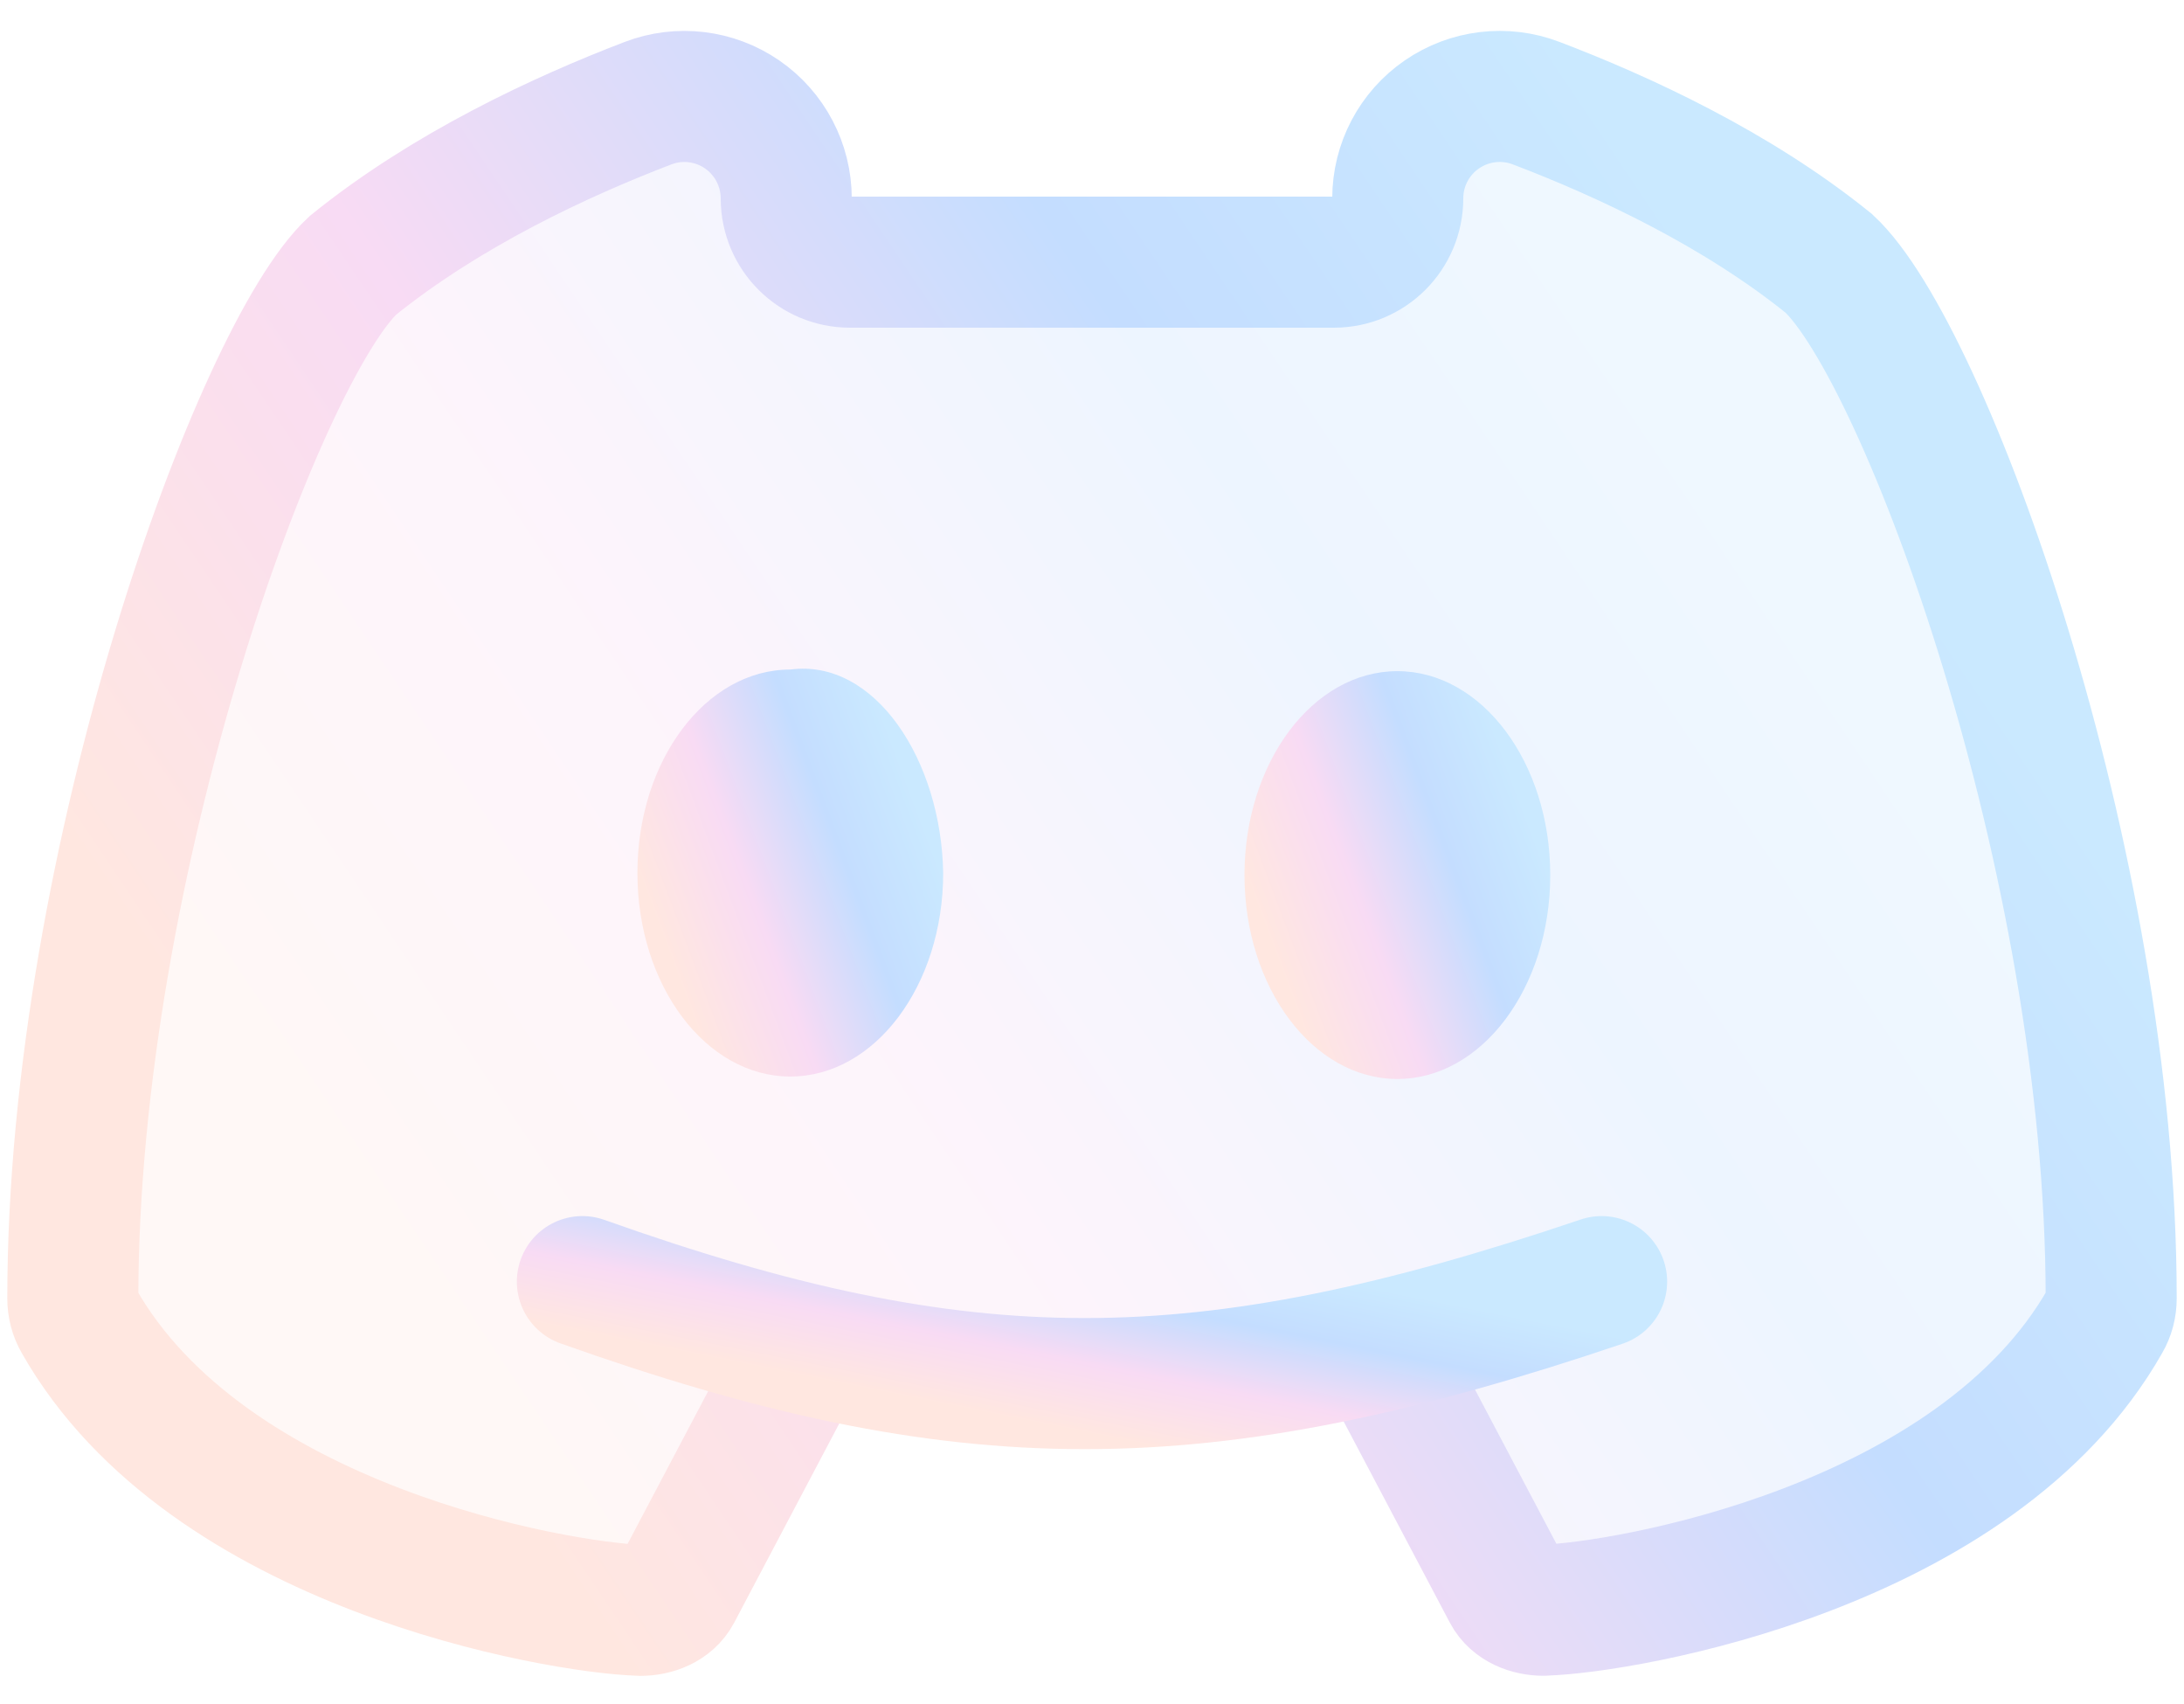
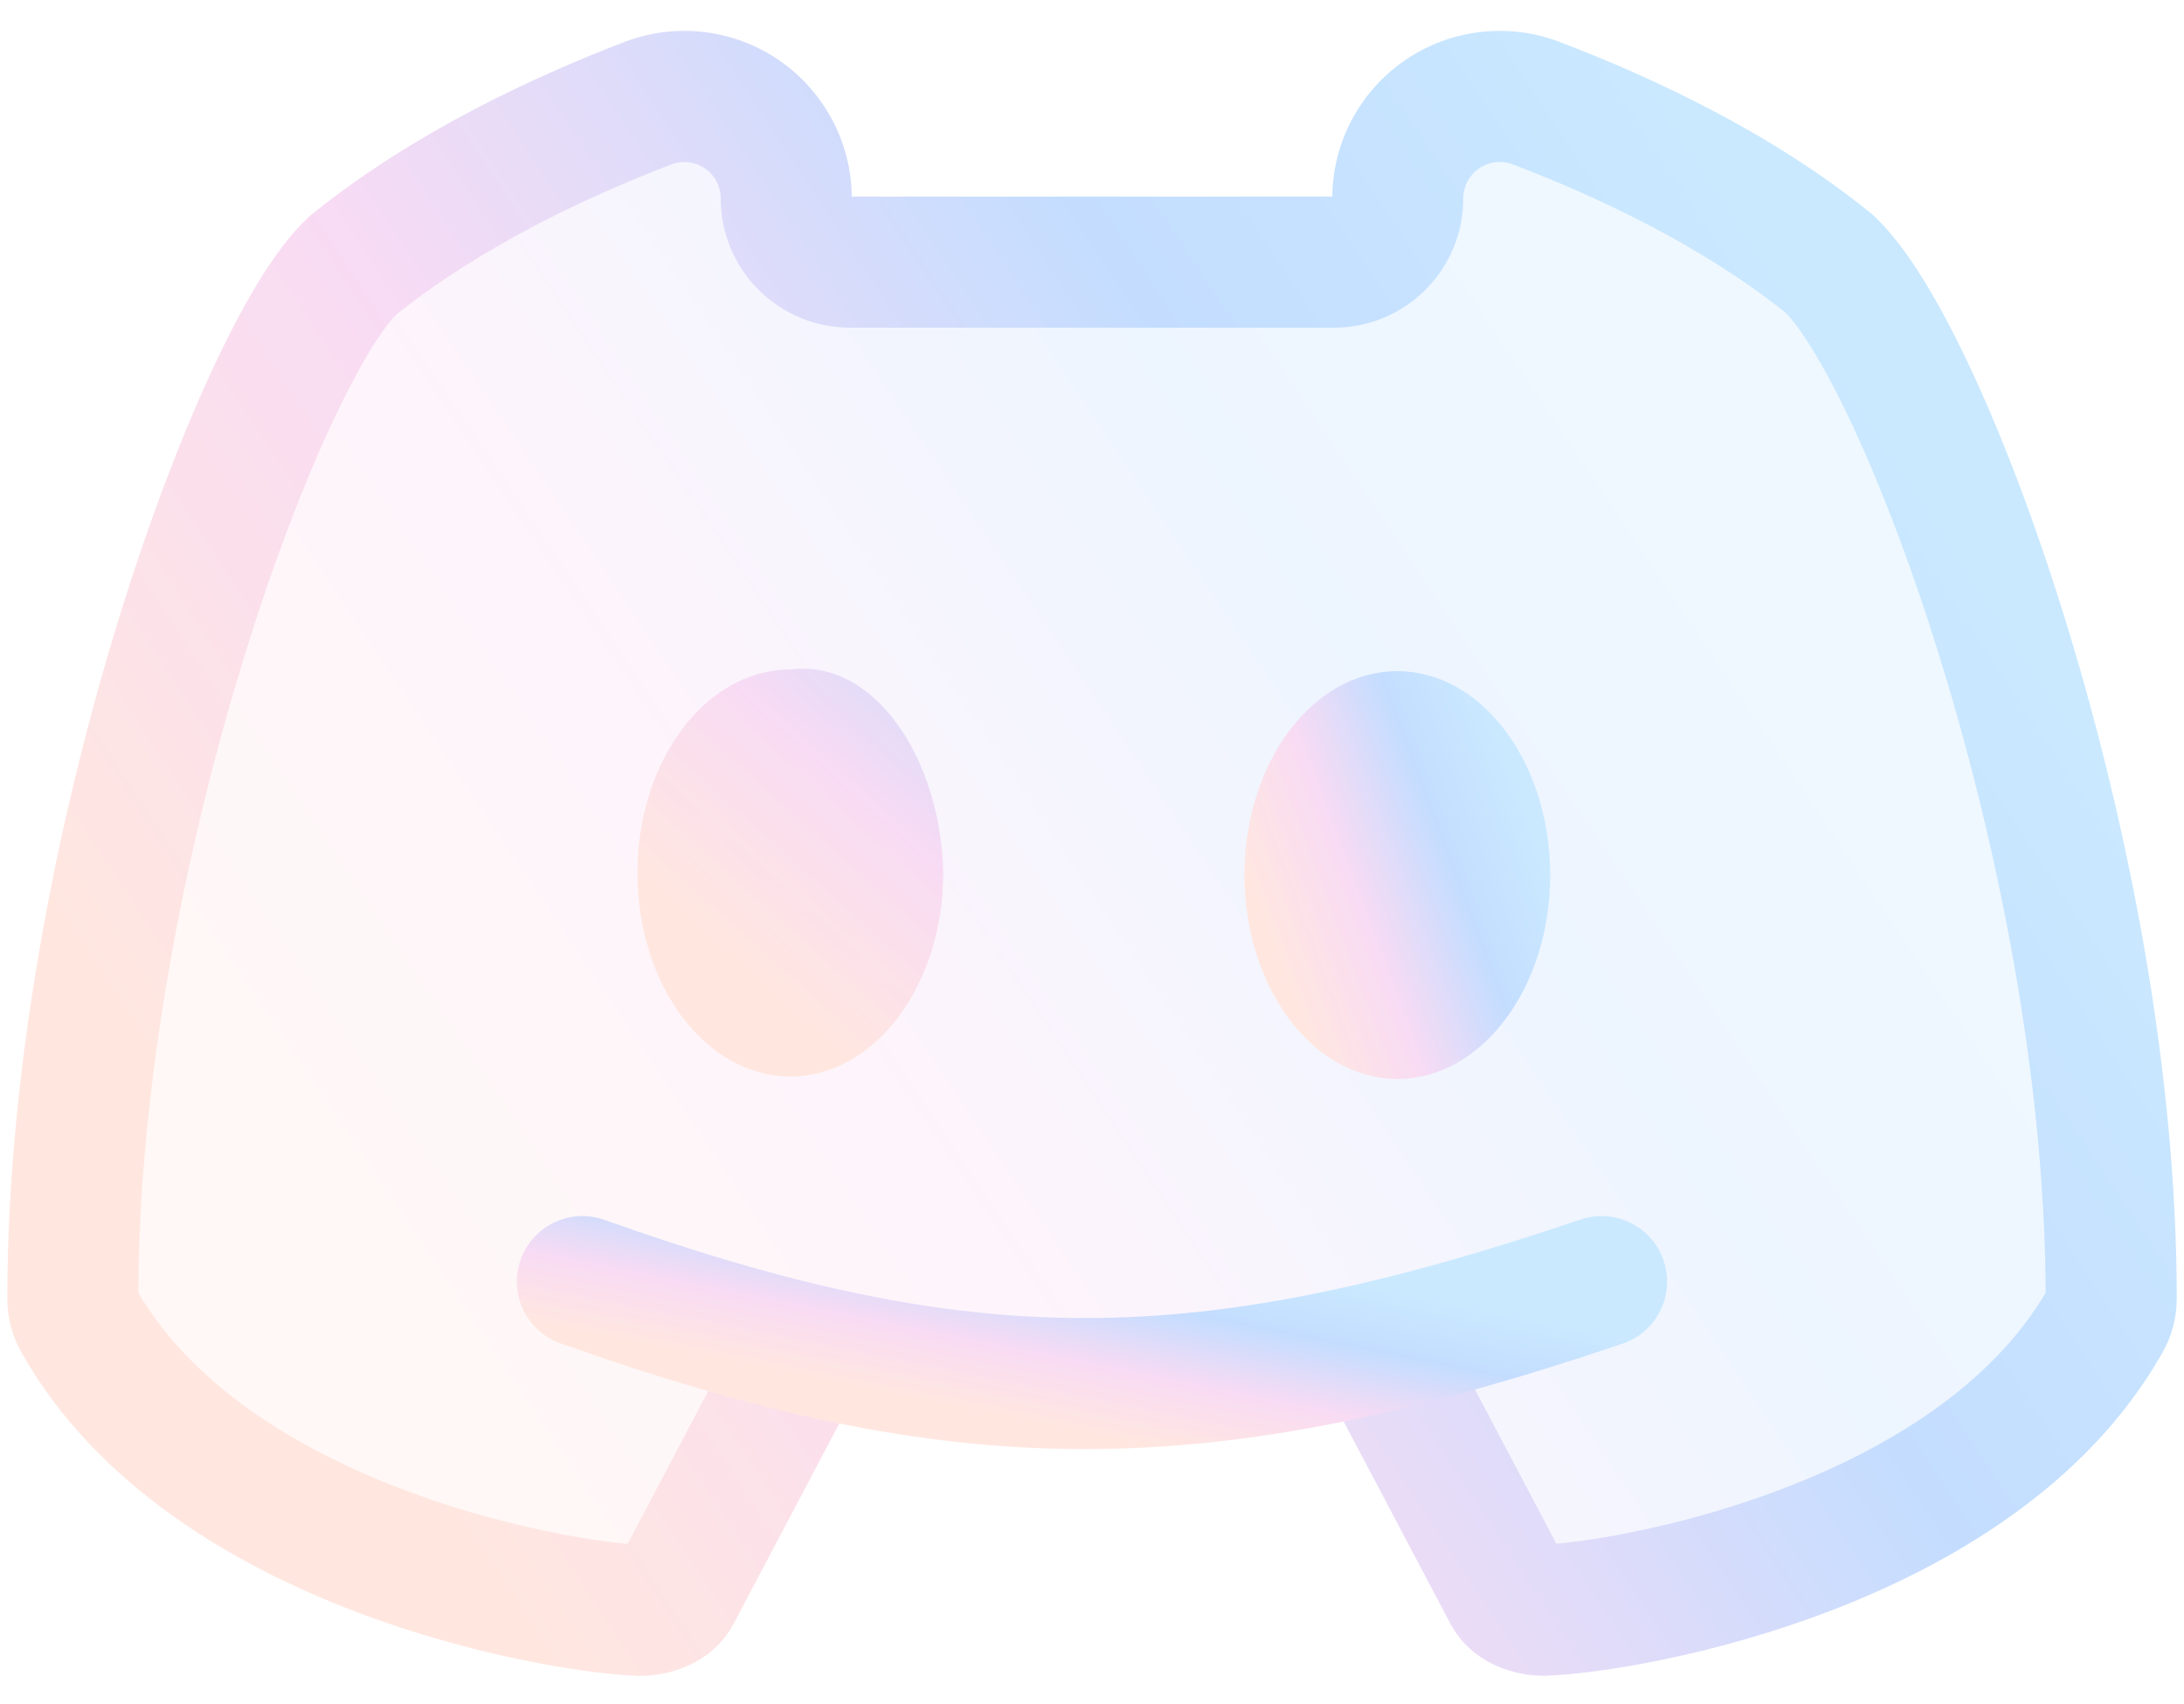
- <svg xmlns="http://www.w3.org/2000/svg" width="50" height="39" viewBox="0 0 50 39" fill="none">
-   <path opacity="0.3" d="M32 31.667L34.518 36.436C34.669 36.725 35.015 36.854 35.337 36.854C35.348 36.854 35.358 36.854 35.369 36.851C37.203 36.793 45.251 35.428 48.2 30.22C48.289 30.068 48.333 29.896 48.333 29.716C48.333 19.673 44.061 8.058 41.868 6.028C39.761 4.325 37.166 3.121 35.166 2.36C34.45 2.087 33.643 2.183 33.01 2.619C32.378 3.053 32 3.772 32 4.539C32 5.347 31.347 6 30.539 6C26.871 6 23.129 6 19.458 6C18.653 6 18 5.347 18 4.542C18 3.774 17.622 3.055 16.99 2.619C16.357 2.183 15.55 2.087 14.834 2.362C12.827 3.13 10.218 4.346 8.081 6.072C5.939 8.058 1.667 19.676 1.667 29.718C1.667 29.896 1.711 30.068 1.8 30.222C4.751 35.433 12.799 36.795 14.631 36.854C14.642 36.856 14.652 36.856 14.663 36.856C14.988 36.856 15.331 36.725 15.482 36.438L18 31.667H32Z" fill="url(#paint0_linear_25_620)" />
-   <path d="M32 31.667L34.518 36.436C34.669 36.725 35.015 36.854 35.337 36.854C35.348 36.854 35.358 36.854 35.369 36.851C37.203 36.793 45.251 35.428 48.2 30.22C48.289 30.068 48.333 29.896 48.333 29.716C48.333 19.673 44.061 8.058 41.868 6.028C39.761 4.325 37.166 3.121 35.166 2.36C34.45 2.087 33.643 2.183 33.01 2.619C32.378 3.053 32 3.772 32 4.539C32 5.347 31.347 6 30.539 6C26.871 6 23.129 6 19.458 6C18.653 6 18 5.347 18 4.542C18 3.774 17.622 3.055 16.99 2.619C16.357 2.183 15.55 2.087 14.834 2.362C12.827 3.13 10.218 4.346 8.081 6.072C5.939 8.058 1.667 19.676 1.667 29.718C1.667 29.896 1.711 30.068 1.8 30.222C4.751 35.433 12.799 36.795 14.631 36.854C14.642 36.856 14.652 36.856 14.663 36.856C14.988 36.856 15.331 36.725 15.482 36.438L18 31.667" stroke="url(#paint1_linear_25_620)" stroke-width="3" stroke-miterlimit="10" />
-   <path d="M18.093 24.639C16.159 24.639 14.593 22.555 14.593 19.981C14.593 17.408 16.159 15.324 18.093 15.324C20.035 15.067 21.551 17.408 21.593 19.981C21.593 22.555 20.028 24.639 18.093 24.639Z" fill="url(#paint2_linear_25_620)" />
-   <path d="M31.991 24.695C33.924 24.695 35.491 22.605 35.491 20.028C35.491 17.451 33.924 15.361 31.991 15.361C30.058 15.361 28.491 17.451 28.491 20.028C28.491 22.605 30.058 24.695 31.991 24.695Z" fill="url(#paint3_linear_25_620)" />
-   <path d="M13.333 29.333C22.09 32.446 27.469 32.444 36.667 29.333" stroke="url(#paint4_linear_25_620)" stroke-width="3" stroke-miterlimit="10" stroke-linecap="round" />
-   <defs>
-     <linearGradient id="paint0_linear_25_620" x1="1.667" y1="19.532" x2="33.787" y2="-2.084" gradientUnits="userSpaceOnUse">
-       <stop stop-color="#FFE7E0" />
-       <stop offset="0.344" stop-color="#F8DBF4" />
-       <stop offset="0.688" stop-color="#C4DDFF" />
-       <stop offset="1" stop-color="#CAE9FF" />
-     </linearGradient>
-     <linearGradient id="paint1_linear_25_620" x1="1.667" y1="19.532" x2="33.787" y2="-2.084" gradientUnits="userSpaceOnUse">
-       <stop stop-color="#FFE7E0" />
-       <stop offset="0.344" stop-color="#F8DBF4" />
-       <stop offset="0.688" stop-color="#C4DDFF" />
-       <stop offset="1" stop-color="#CAE9FF" />
-     </linearGradient>
-     <linearGradient id="paint2_linear_25_620" x1="14.593" y1="19.972" x2="20.731" y2="17.672" gradientUnits="userSpaceOnUse">
-       <stop stop-color="#FFE7E0" />
-       <stop offset="0.344" stop-color="#F8DBF4" />
-       <stop offset="0.688" stop-color="#C4DDFF" />
-       <stop offset="1" stop-color="#CAE9FF" />
-     </linearGradient>
-     <linearGradient id="paint3_linear_25_620" x1="28.491" y1="20.028" x2="34.629" y2="17.728" gradientUnits="userSpaceOnUse">
-       <stop stop-color="#FFE7E0" />
-       <stop offset="0.344" stop-color="#F8DBF4" />
-       <stop offset="0.688" stop-color="#C4DDFF" />
-       <stop offset="1" stop-color="#CAE9FF" />
-     </linearGradient>
-     <linearGradient id="paint4_linear_25_620" x1="13.333" y1="30.5" x2="14.232" y2="26.01" gradientUnits="userSpaceOnUse">
-       <stop stop-color="#FFE7E0" />
-       <stop offset="0.344" stop-color="#F8DBF4" />
-       <stop offset="0.688" stop-color="#C4DDFF" />
-       <stop offset="1" stop-color="#CAE9FF" />
-     </linearGradient>
-   </defs>
+ <svg xmlns="http://www.w3.org/2000/svg" xmlns:xlink="http://www.w3.org/1999/xlink" fill="none" height="39" viewBox="0 0 50 39" width="50">
+   <linearGradient id="a">
+     <stop offset="0" stop-color="#ffe7e0" />
+     <stop offset=".344" stop-color="#f8dbf4" />
+     <stop offset=".688" stop-color="#c4ddff" />
+     <stop offset="1" stop-color="#cae9ff" />
+   </linearGradient>
+   <linearGradient id="b" gradientUnits="userSpaceOnUse" x1="1.667" x2="33.787" xlink:href="#a" y1="19.532" y2="-2.084" />
+   <linearGradient id="c" gradientUnits="userSpaceOnUse" x1="14.593" x2="23.937" xlink:href="#a" y1="20" y2="9.61" />
+   <linearGradient id="d" gradientUnits="userSpaceOnUse" x1="28.491" x2="34.629" xlink:href="#a" y1="20.028" y2="17.728" />
+   <linearGradient id="e" gradientUnits="userSpaceOnUse" x1=".167" x2="34.79" xlink:href="#a" y1="19.532" y2="-3.291" />
+   <linearGradient id="f" gradientUnits="userSpaceOnUse" x1="13.333" x2="14.232" xlink:href="#a" y1="30.5" y2="26.01" />
+   <clipPath id="g">
+     <path d="m0 0h50v39h-50z" />
+   </clipPath>
+   <g clip-path="url(#g)">
+     <path d="m32 31.667 2.518 4.77c.152.288.497.417.819.417.012 0 .02 0 .033-.003 1.834-.058 9.881-1.423 12.83-6.63.089-.153.135-.328.134-.505 0-10.043-4.273-21.658-6.466-23.688-2.107-1.703-4.702-2.907-6.701-3.668-.353-.135-.734-.182-1.11-.137-.376.045-.735.18-1.046.395-.312.215-.566.502-.743.836-.176.335-.268.708-.268 1.086 0 .387-.154.759-.428 1.032-.274.274-.645.428-1.032.428h-11.081c-.387 0-.758-.154-1.031-.427s-.427-.644-.428-1.031c0-.768-.378-1.487-1.01-1.923-.311-.215-.67-.351-1.046-.395-.376-.045-.757.003-1.11.138-2.007.768-4.615 1.984-6.753 3.71-2.141 1.986-6.414 13.604-6.414 23.646-.001.177.045.351.133.504 2.951 5.21 11 6.573 12.83 6.632.011.002.023.003.034.002.324 0 .667-.13.819-.418l2.517-4.771z" fill="url(#b)" opacity=".3" />
+     <path d="m18.093 24.639c-1.934 0-3.5-2.084-3.5-4.658 0-2.573 1.566-4.657 3.5-4.657 1.942-.257 3.458 2.084 3.5 4.657 0 2.574-1.565 4.658-3.5 4.658z" fill="url(#c)" />
+     <path d="m31.99 24.695c1.934 0 3.5-2.09 3.5-4.667s-1.566-4.667-3.5-4.667-3.5 2.09-3.5 4.667 1.568 4.667 3.5 4.667z" fill="url(#d)" />
+     <g clip-rule="evenodd" fill-rule="evenodd">
+       <path d="m32.16 1.383c.511-.352 1.101-.575 1.718-.649.617-.074 1.242.003 1.822.224 2.065.786 4.827 2.057 7.11 3.904l.04.031.037.034c.785.727 1.566 2.079 2.278 3.616.743 1.606 1.506 3.629 2.193 5.888 1.371 4.508 2.476 10.074 2.476 15.285.001.439-.114.87-.332 1.25-1.728 3.045-4.86 4.853-7.599 5.902-2.714 1.039-5.308 1.435-6.431 1.48-.074.007-.125.006-.134.006-.612 0-1.633-.239-2.148-1.22l-2.517-4.767 2.654-1.4 2.304 4.365c.956-.084 3.016-.43 5.2-1.266 2.436-.933 4.763-2.377 6.002-4.478-.018-4.796-1.043-10.004-2.345-14.284-.655-2.154-1.371-4.043-2.046-5.5-.684-1.478-1.246-2.332-1.563-2.646-1.923-1.542-4.327-2.666-6.246-3.396-.126-.048-.262-.065-.396-.049-.134.016-.262.064-.374.141l-.004.002c-.111.076-.201.178-.264.297-.062.119-.095.251-.095.386 0.0.389-.076.774-.225 1.133s-.367.686-.642.961-.601.493-.96.642c-.359.149-.744.225-1.133.225h-11.081c-.785 0-1.537-.312-2.092-.866-.555-.555-.867-1.307-.867-2.092-0-.135-.033-.269-.096-.389-.063-.12-.154-.223-.266-.299-.111-.076-.238-.124-.372-.14-.133-.016-.269.001-.394.049h-.002c-1.925.737-4.345 1.873-6.3 3.438-.303.303-.855 1.146-1.532 2.619-.668 1.451-1.38 3.337-2.032 5.49-1.296 4.275-2.321 9.484-2.339 14.28 1.24 2.103 3.567 3.546 6.005 4.48 2.182.835 4.242 1.18 5.197 1.265l2.304-4.368 2.654 1.4-2.518 4.772c-.513.97-1.521 1.217-2.145 1.217h-.002c-.009 0-.06 0-.135-.005-1.124-.046-3.716-.442-6.428-1.48-2.74-1.05-5.874-2.858-7.602-5.905-.217-.38-.331-.81-.33-1.248 0-5.21 1.104-10.777 2.468-15.279.684-2.256 1.442-4.274 2.177-5.873.703-1.528 1.475-2.876 2.25-3.594l.037-.034.04-.032c2.311-1.869 5.085-3.151 7.158-3.946.581-.223 1.207-.3 1.825-.226.618.074 1.208.297 1.72.65.506.349.92.814 1.209 1.356.289.542.443 1.146.45 1.76h11c.006-.615.16-1.219.449-1.761.289-.543.704-1.008 1.211-1.356z" fill="url(#e)" />
+       <path d="m11.92 28.83c.133-.375.41-.681.769-.852.359-.171.772-.192 1.147-.058 4.287 1.524 7.642 2.247 10.998 2.247 3.362 0 6.833-.726 11.352-2.255.377-.127.789-.1 1.145.076.357.176.628.487.756.864.127.377.1.789-.076 1.145s-.487.629-.864.756c-4.678 1.582-8.496 2.413-12.312 2.413-3.821 0-7.534-.832-12.004-2.42-.186-.066-.356-.168-.503-.3-.146-.132-.265-.291-.35-.469s-.133-.371-.143-.568c-.01-.197.019-.395.085-.58z" fill="url(#f)" />
+     </g>
+   </g>
</svg>
